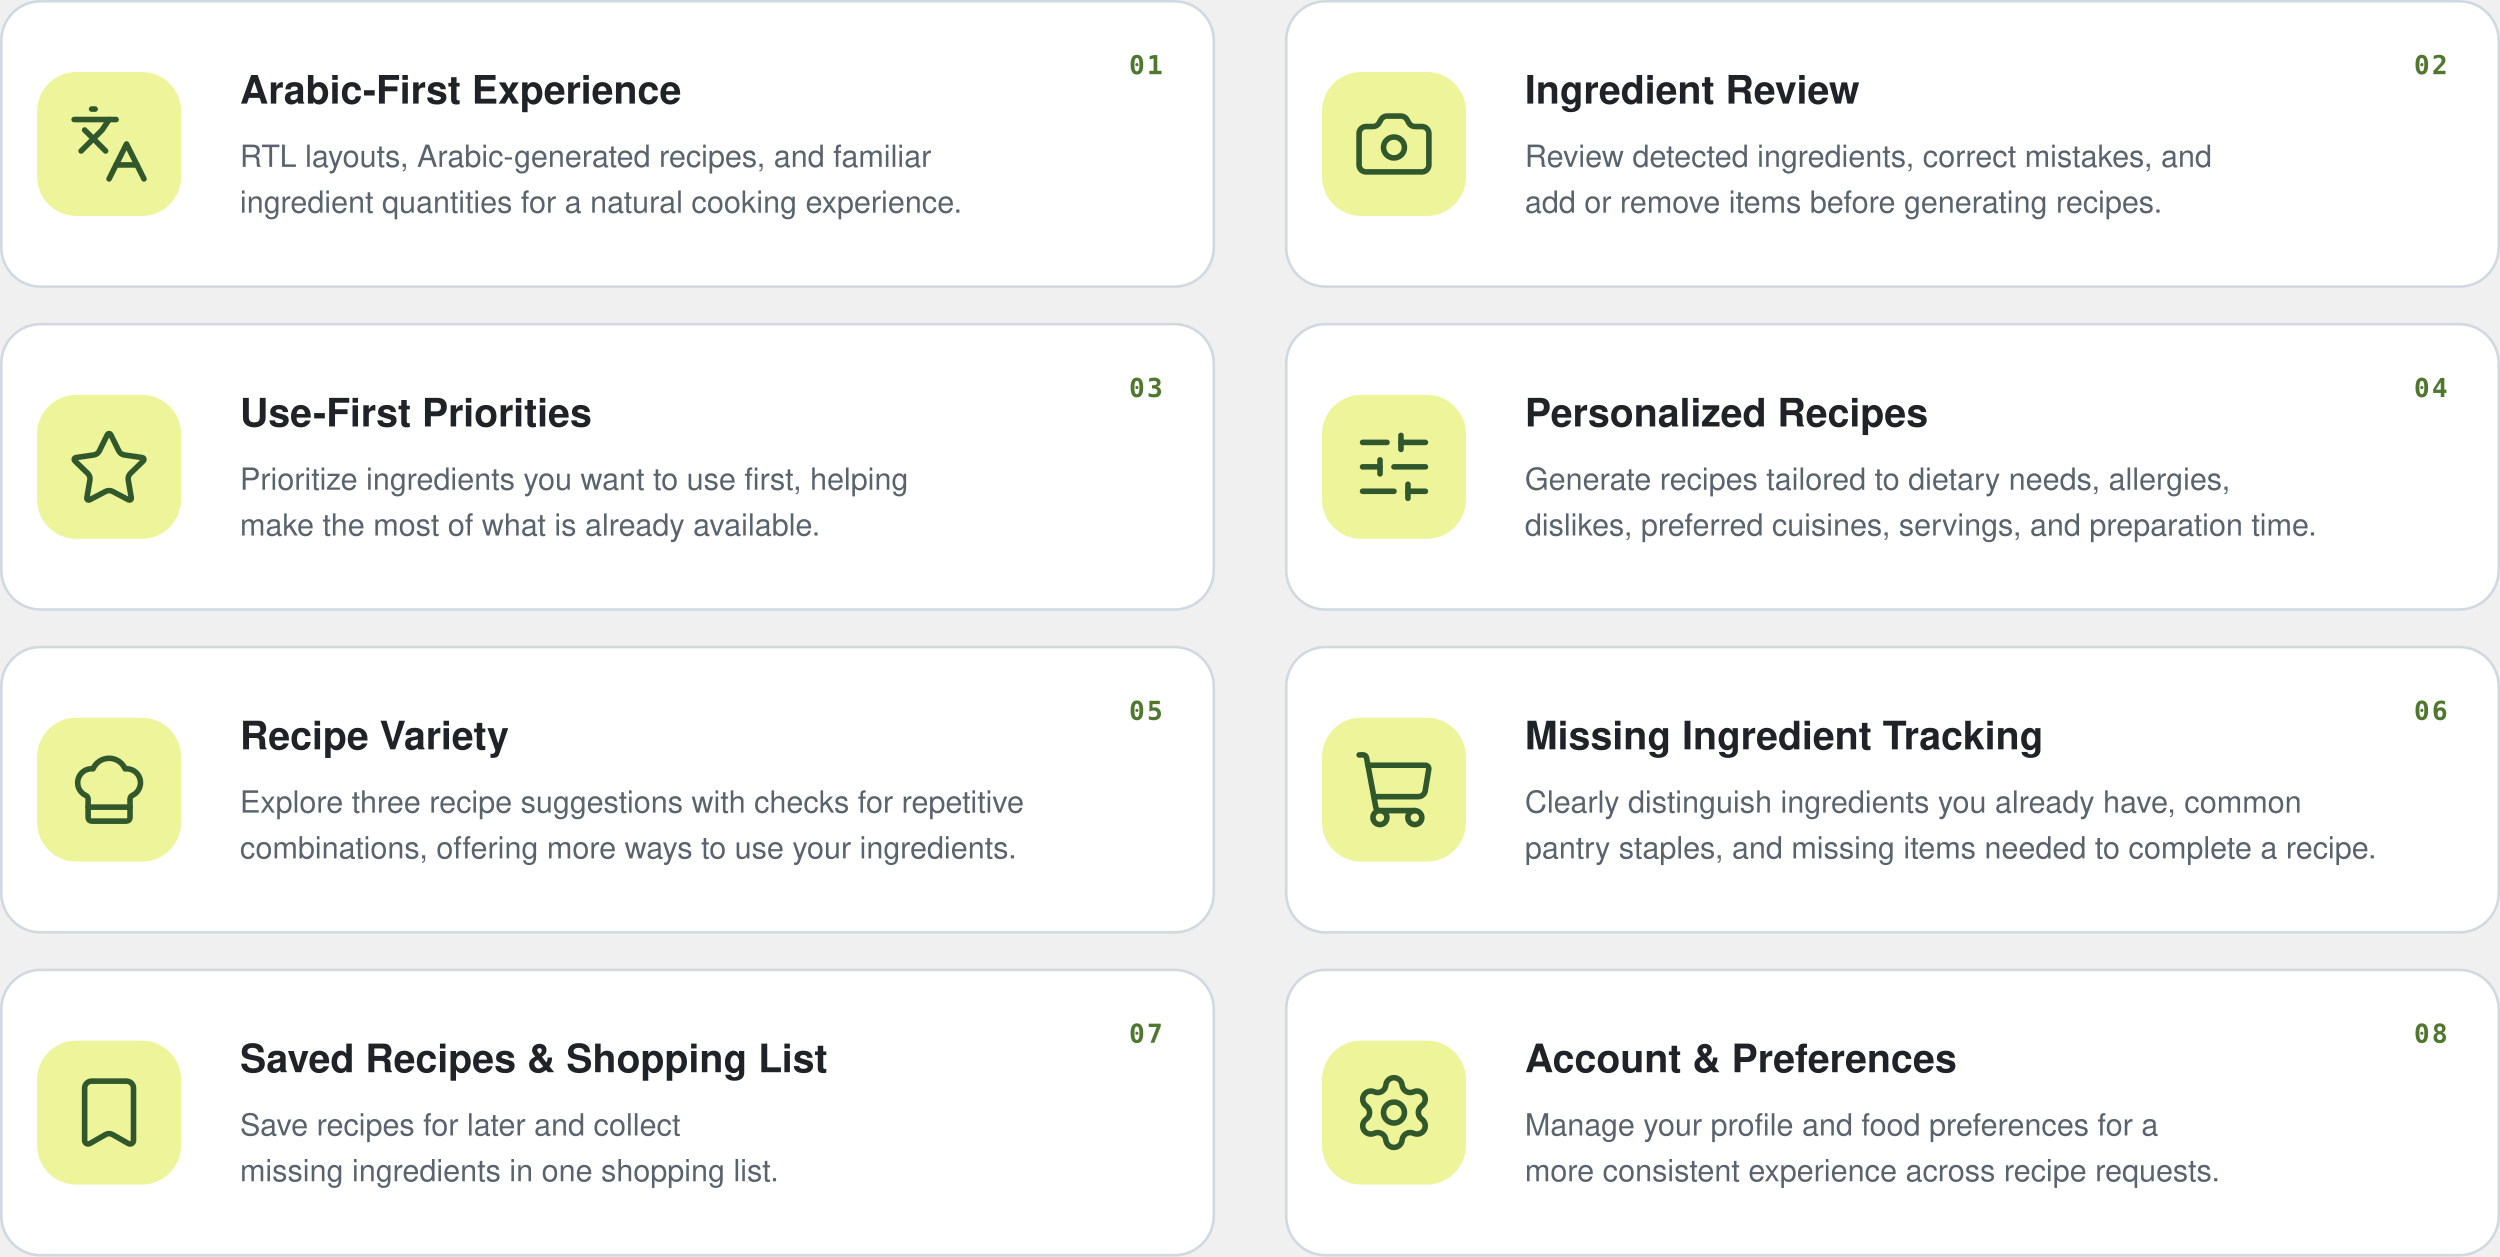
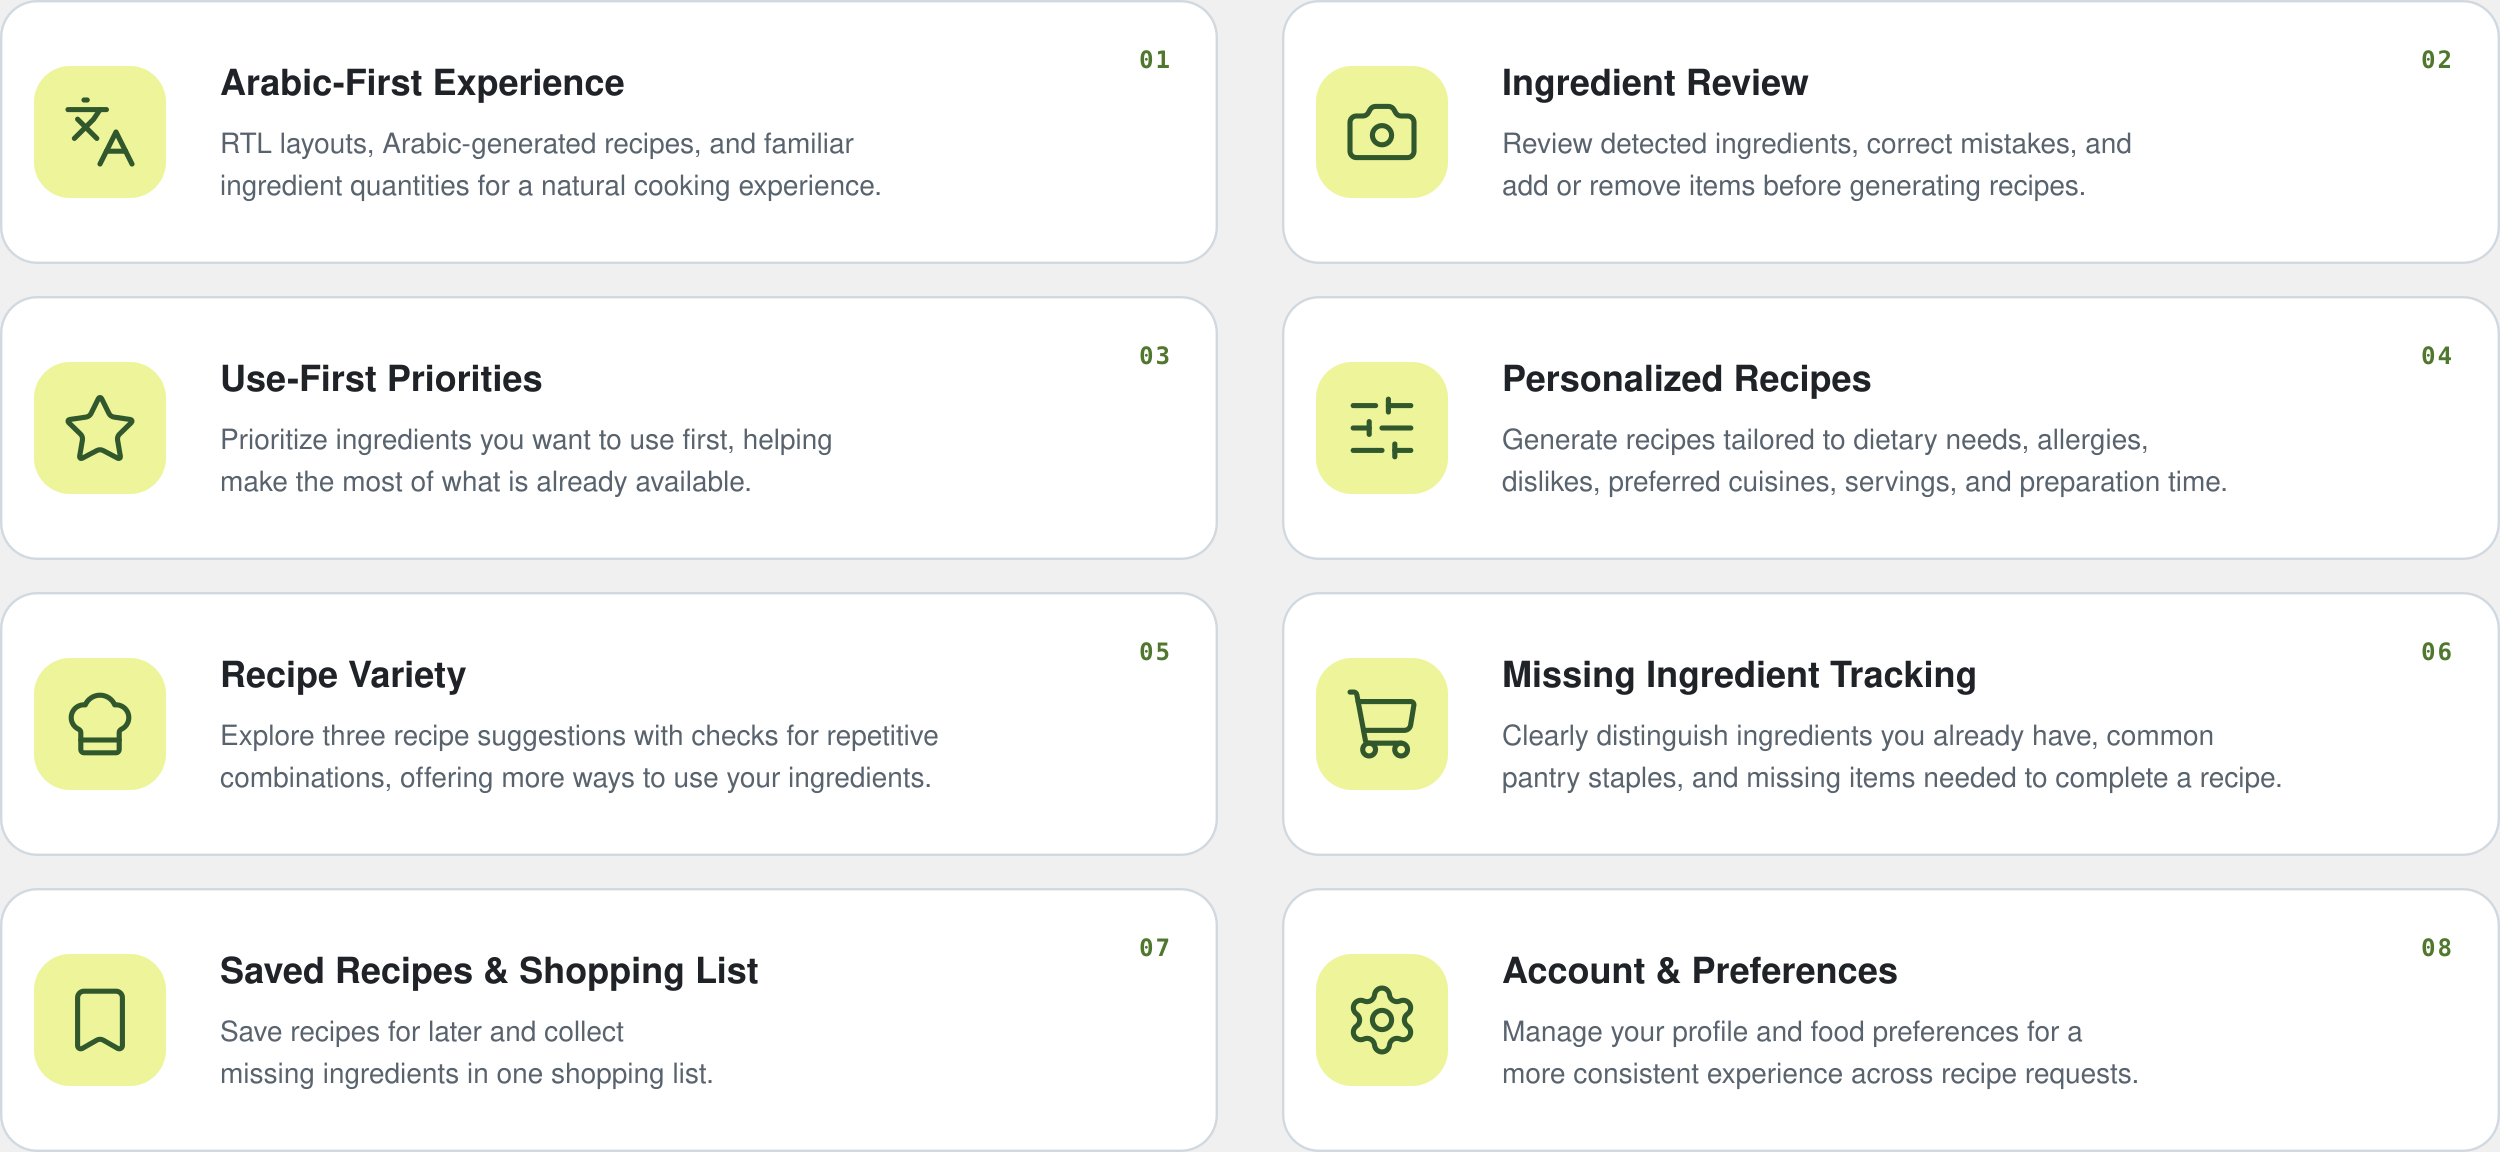
- <svg xmlns="http://www.w3.org/2000/svg" width="1146" height="576" viewBox="0 0 1146 576" role="img" aria-label="Jood features">
+ <svg xmlns="http://www.w3.org/2000/svg" width="1250" height="576" viewBox="0 0 1250 576" role="img" aria-label="Jood features">
  <style>
.card{fill:#FFFFFF;stroke:#D1D9E0;stroke-width:1.2}
.tile{fill:#EDF49A}
.ic{stroke:#31572C}
.t{font:700 18px -apple-system,BlinkMacSystemFont,"Segoe UI",Helvetica,Arial,sans-serif;fill:#1F2328}
.d{font:400 14px -apple-system,BlinkMacSystemFont,"Segoe UI",Helvetica,Arial,sans-serif;fill:#59636E}
.n{font:700 12px ui-monospace,SFMono-Regular,Menlo,Consolas,monospace;fill:#4F772D;letter-spacing:1px}
- @media (prefers-color-scheme: dark){
- .card{fill:#151B23;stroke:#3D444D}
- .tile{fill:#EDF49A}
- .ic{stroke:#31572C}
- .t{fill:#F0F6FC}
- .d{fill:#9198A1}
- .n{fill:#90A955}
- }
</style>
  <g transform="translate(0 0)">
-     <rect class="card" x="0.6" y="0.6" width="555.8" height="130.8" rx="18" />
+     <rect class="card" x="0.6" y="0.6" width="607.8" height="130.8" rx="18" />
    <rect class="tile" x="17" y="33" width="66" height="66" rx="18" />
    <g class="ic" transform="translate(30.80 46.80) scale(1.6)" fill="none" stroke-width="1.6" stroke-linecap="round" stroke-linejoin="round">
      <path d="m5 8 6 6" />
      <path d="m4 14 6-6 2-3" />
      <path d="M2 5h12" />
      <path d="M7 2h1" />
      <path d="m22 22-5-10-5 10" />
      <path d="M14 18h6" />
    </g>
-     <text class="n" x="533" y="34" text-anchor="end">01</text>
+     <text class="n" x="585" y="34" text-anchor="end">01</text>
    <text class="t" x="110" y="47.5">Arabic-First Experience</text>
    <text class="d" x="110" y="76.5">RTL layouts, Arabic-generated recipes, and familiar</text>
    <text class="d" x="110" y="97.5">ingredient quantities for a natural cooking experience.</text>
  </g>
-   <g transform="translate(589 0)">
-     <rect class="card" x="0.6" y="0.6" width="555.8" height="130.8" rx="18" />
+   <g transform="translate(641 0)">
+     <rect class="card" x="0.6" y="0.6" width="607.8" height="130.8" rx="18" />
    <rect class="tile" x="17" y="33" width="66" height="66" rx="18" />
    <g class="ic" transform="translate(30.80 46.80) scale(1.6)" fill="none" stroke-width="1.6" stroke-linecap="round" stroke-linejoin="round">
      <path d="M13.997 4a2 2 0 0 1 1.76 1.05l.486.9A2 2 0 0 0 18.003 7H20a2 2 0 0 1 2 2v9a2 2 0 0 1-2 2H4a2 2 0 0 1-2-2V9a2 2 0 0 1 2-2h1.997a2 2 0 0 0 1.759-1.048l.489-.904A2 2 0 0 1 10.004 4z" />
      <circle cx="12" cy="13" r="3" />
    </g>
-     <text class="n" x="533" y="34" text-anchor="end">02</text>
+     <text class="n" x="585" y="34" text-anchor="end">02</text>
    <text class="t" x="110" y="47.5">Ingredient Review</text>
    <text class="d" x="110" y="76.5">Review detected ingredients, correct mistakes, and</text>
    <text class="d" x="110" y="97.5">add or remove items before generating recipes.</text>
  </g>
  <g transform="translate(0 148)">
-     <rect class="card" x="0.6" y="0.6" width="555.8" height="130.8" rx="18" />
+     <rect class="card" x="0.6" y="0.6" width="607.8" height="130.8" rx="18" />
    <rect class="tile" x="17" y="33" width="66" height="66" rx="18" />
    <g class="ic" transform="translate(30.80 47.54) scale(1.6)" fill="none" stroke-width="1.6" stroke-linecap="round" stroke-linejoin="round">
      <path d="M11.525 2.295a.53.53 0 0 1 .95 0l2.31 4.679a2.123 2.123 0 0 0 1.595 1.16l5.166.756a.53.53 0 0 1 .294.904l-3.736 3.638a2.123 2.123 0 0 0-.611 1.878l.882 5.14a.53.53 0 0 1-.771.56l-4.618-2.428a2.122 2.122 0 0 0-1.973 0L6.396 21.01a.53.53 0 0 1-.77-.56l.881-5.139a2.122 2.122 0 0 0-.611-1.879L2.16 9.795a.53.53 0 0 1 .294-.906l5.165-.755a2.122 2.122 0 0 0 1.597-1.16z" />
    </g>
-     <text class="n" x="533" y="34" text-anchor="end">03</text>
+     <text class="n" x="585" y="34" text-anchor="end">03</text>
    <text class="t" x="110" y="47.5">Use-First Priorities</text>
    <text class="d" x="110" y="76.5">Prioritize ingredients you want to use first, helping</text>
    <text class="d" x="110" y="97.5">make the most of what is already available.</text>
  </g>
-   <g transform="translate(589 148)">
-     <rect class="card" x="0.6" y="0.6" width="555.8" height="130.8" rx="18" />
+   <g transform="translate(641 148)">
+     <rect class="card" x="0.6" y="0.6" width="607.8" height="130.8" rx="18" />
    <rect class="tile" x="17" y="33" width="66" height="66" rx="18" />
    <g class="ic" transform="translate(30.80 46.80) scale(1.6)" fill="none" stroke-width="1.6" stroke-linecap="round" stroke-linejoin="round">
      <path d="M10 5H3" />
      <path d="M12 19H3" />
      <path d="M14 3v4" />
      <path d="M16 17v4" />
      <path d="M21 12h-9" />
      <path d="M21 19h-5" />
      <path d="M21 5h-7" />
      <path d="M8 10v4" />
      <path d="M8 12H3" />
    </g>
-     <text class="n" x="533" y="34" text-anchor="end">04</text>
+     <text class="n" x="585" y="34" text-anchor="end">04</text>
    <text class="t" x="110" y="47.5">Personalized Recipes</text>
    <text class="d" x="110" y="76.5">Generate recipes tailored to dietary needs, allergies,</text>
    <text class="d" x="110" y="97.5">dislikes, preferred cuisines, servings, and preparation time.</text>
  </g>
  <g transform="translate(0 296)">
-     <rect class="card" x="0.6" y="0.6" width="555.8" height="130.8" rx="18" />
+     <rect class="card" x="0.6" y="0.6" width="607.8" height="130.8" rx="18" />
    <rect class="tile" x="17" y="33" width="66" height="66" rx="18" />
    <g class="ic" transform="translate(30.80 46.80) scale(1.6)" fill="none" stroke-width="1.6" stroke-linecap="round" stroke-linejoin="round">
      <path d="M17 21a1 1 0 0 0 1-1v-5.35c0-.457.316-.844.727-1.041a4 4 0 0 0-2.134-7.589 5 5 0 0 0-9.186 0 4 4 0 0 0-2.134 7.588c.411.198.727.585.727 1.041V20a1 1 0 0 0 1 1Z" />
      <path d="M6 17h12" />
    </g>
-     <text class="n" x="533" y="34" text-anchor="end">05</text>
+     <text class="n" x="585" y="34" text-anchor="end">05</text>
    <text class="t" x="110" y="47.5">Recipe Variety</text>
    <text class="d" x="110" y="76.5">Explore three recipe suggestions with checks for repetitive</text>
    <text class="d" x="110" y="97.5">combinations, offering more ways to use your ingredients.</text>
  </g>
-   <g transform="translate(589 296)">
-     <rect class="card" x="0.6" y="0.6" width="555.8" height="130.8" rx="18" />
+   <g transform="translate(641 296)">
+     <rect class="card" x="0.6" y="0.6" width="607.8" height="130.8" rx="18" />
    <rect class="tile" x="17" y="33" width="66" height="66" rx="18" />
    <g class="ic" transform="translate(30.76 46.78) scale(1.6)" fill="none" stroke-width="1.6" stroke-linecap="round" stroke-linejoin="round">
      <path d="m2.05 2.05 1.099-.028a1 1 0 0 1 1.008.815l2.69 14.347A1 1 0 0 0 7.83 18H18" />
      <path d="M4.563 5h16.435a1 1 0 0 1 .981 1.204l-1.026 6.226A2 2 0 0 1 18.962 14H6.25" />
      <circle cx="18" cy="20" r="2" />
      <circle cx="8" cy="20" r="2" />
    </g>
-     <text class="n" x="533" y="34" text-anchor="end">06</text>
+     <text class="n" x="585" y="34" text-anchor="end">06</text>
    <text class="t" x="110" y="47.5">Missing Ingredient Tracking</text>
    <text class="d" x="110" y="76.5">Clearly distinguish ingredients you already have, common</text>
    <text class="d" x="110" y="97.5">pantry staples, and missing items needed to complete a recipe.</text>
  </g>
  <g transform="translate(0 444)">
-     <rect class="card" x="0.6" y="0.6" width="555.8" height="130.8" rx="18" />
+     <rect class="card" x="0.6" y="0.6" width="607.8" height="130.8" rx="18" />
    <rect class="tile" x="17" y="33" width="66" height="66" rx="18" />
    <g class="ic" transform="translate(30.80 46.80) scale(1.6)" fill="none" stroke-width="1.6" stroke-linecap="round" stroke-linejoin="round">
      <path d="M17 3a2 2 0 0 1 2 2v15a1 1 0 0 1-1.496.868l-4.512-2.578a2 2 0 0 0-1.984 0l-4.512 2.578A1 1 0 0 1 5 20V5a2 2 0 0 1 2-2z" />
    </g>
-     <text class="n" x="533" y="34" text-anchor="end">07</text>
+     <text class="n" x="585" y="34" text-anchor="end">07</text>
    <text class="t" x="110" y="47.5">Saved Recipes &amp; Shopping List</text>
    <text class="d" x="110" y="76.5">Save recipes for later and collect</text>
    <text class="d" x="110" y="97.5">missing ingredients in one shopping list.</text>
  </g>
-   <g transform="translate(589 444)">
-     <rect class="card" x="0.6" y="0.6" width="555.8" height="130.8" rx="18" />
+   <g transform="translate(641 444)">
+     <rect class="card" x="0.6" y="0.6" width="607.8" height="130.8" rx="18" />
    <rect class="tile" x="17" y="33" width="66" height="66" rx="18" />
    <g class="ic" transform="translate(30.80 46.80) scale(1.6)" fill="none" stroke-width="1.6" stroke-linecap="round" stroke-linejoin="round">
      <path d="M9.671 4.136a2.34 2.34 0 0 1 4.659 0 2.34 2.34 0 0 0 3.319 1.915 2.34 2.34 0 0 1 2.33 4.033 2.34 2.34 0 0 0 0 3.831 2.34 2.34 0 0 1-2.33 4.033 2.34 2.34 0 0 0-3.319 1.915 2.34 2.34 0 0 1-4.659 0 2.34 2.34 0 0 0-3.32-1.915 2.34 2.34 0 0 1-2.33-4.033 2.34 2.34 0 0 0 0-3.831A2.34 2.34 0 0 1 6.35 6.051a2.34 2.34 0 0 0 3.319-1.915" />
      <circle cx="12" cy="12" r="3" />
    </g>
-     <text class="n" x="533" y="34" text-anchor="end">08</text>
+     <text class="n" x="585" y="34" text-anchor="end">08</text>
    <text class="t" x="110" y="47.5">Account &amp; Preferences</text>
    <text class="d" x="110" y="76.5">Manage your profile and food preferences for a</text>
    <text class="d" x="110" y="97.5">more consistent experience across recipe requests.</text>
  </g>
</svg>
